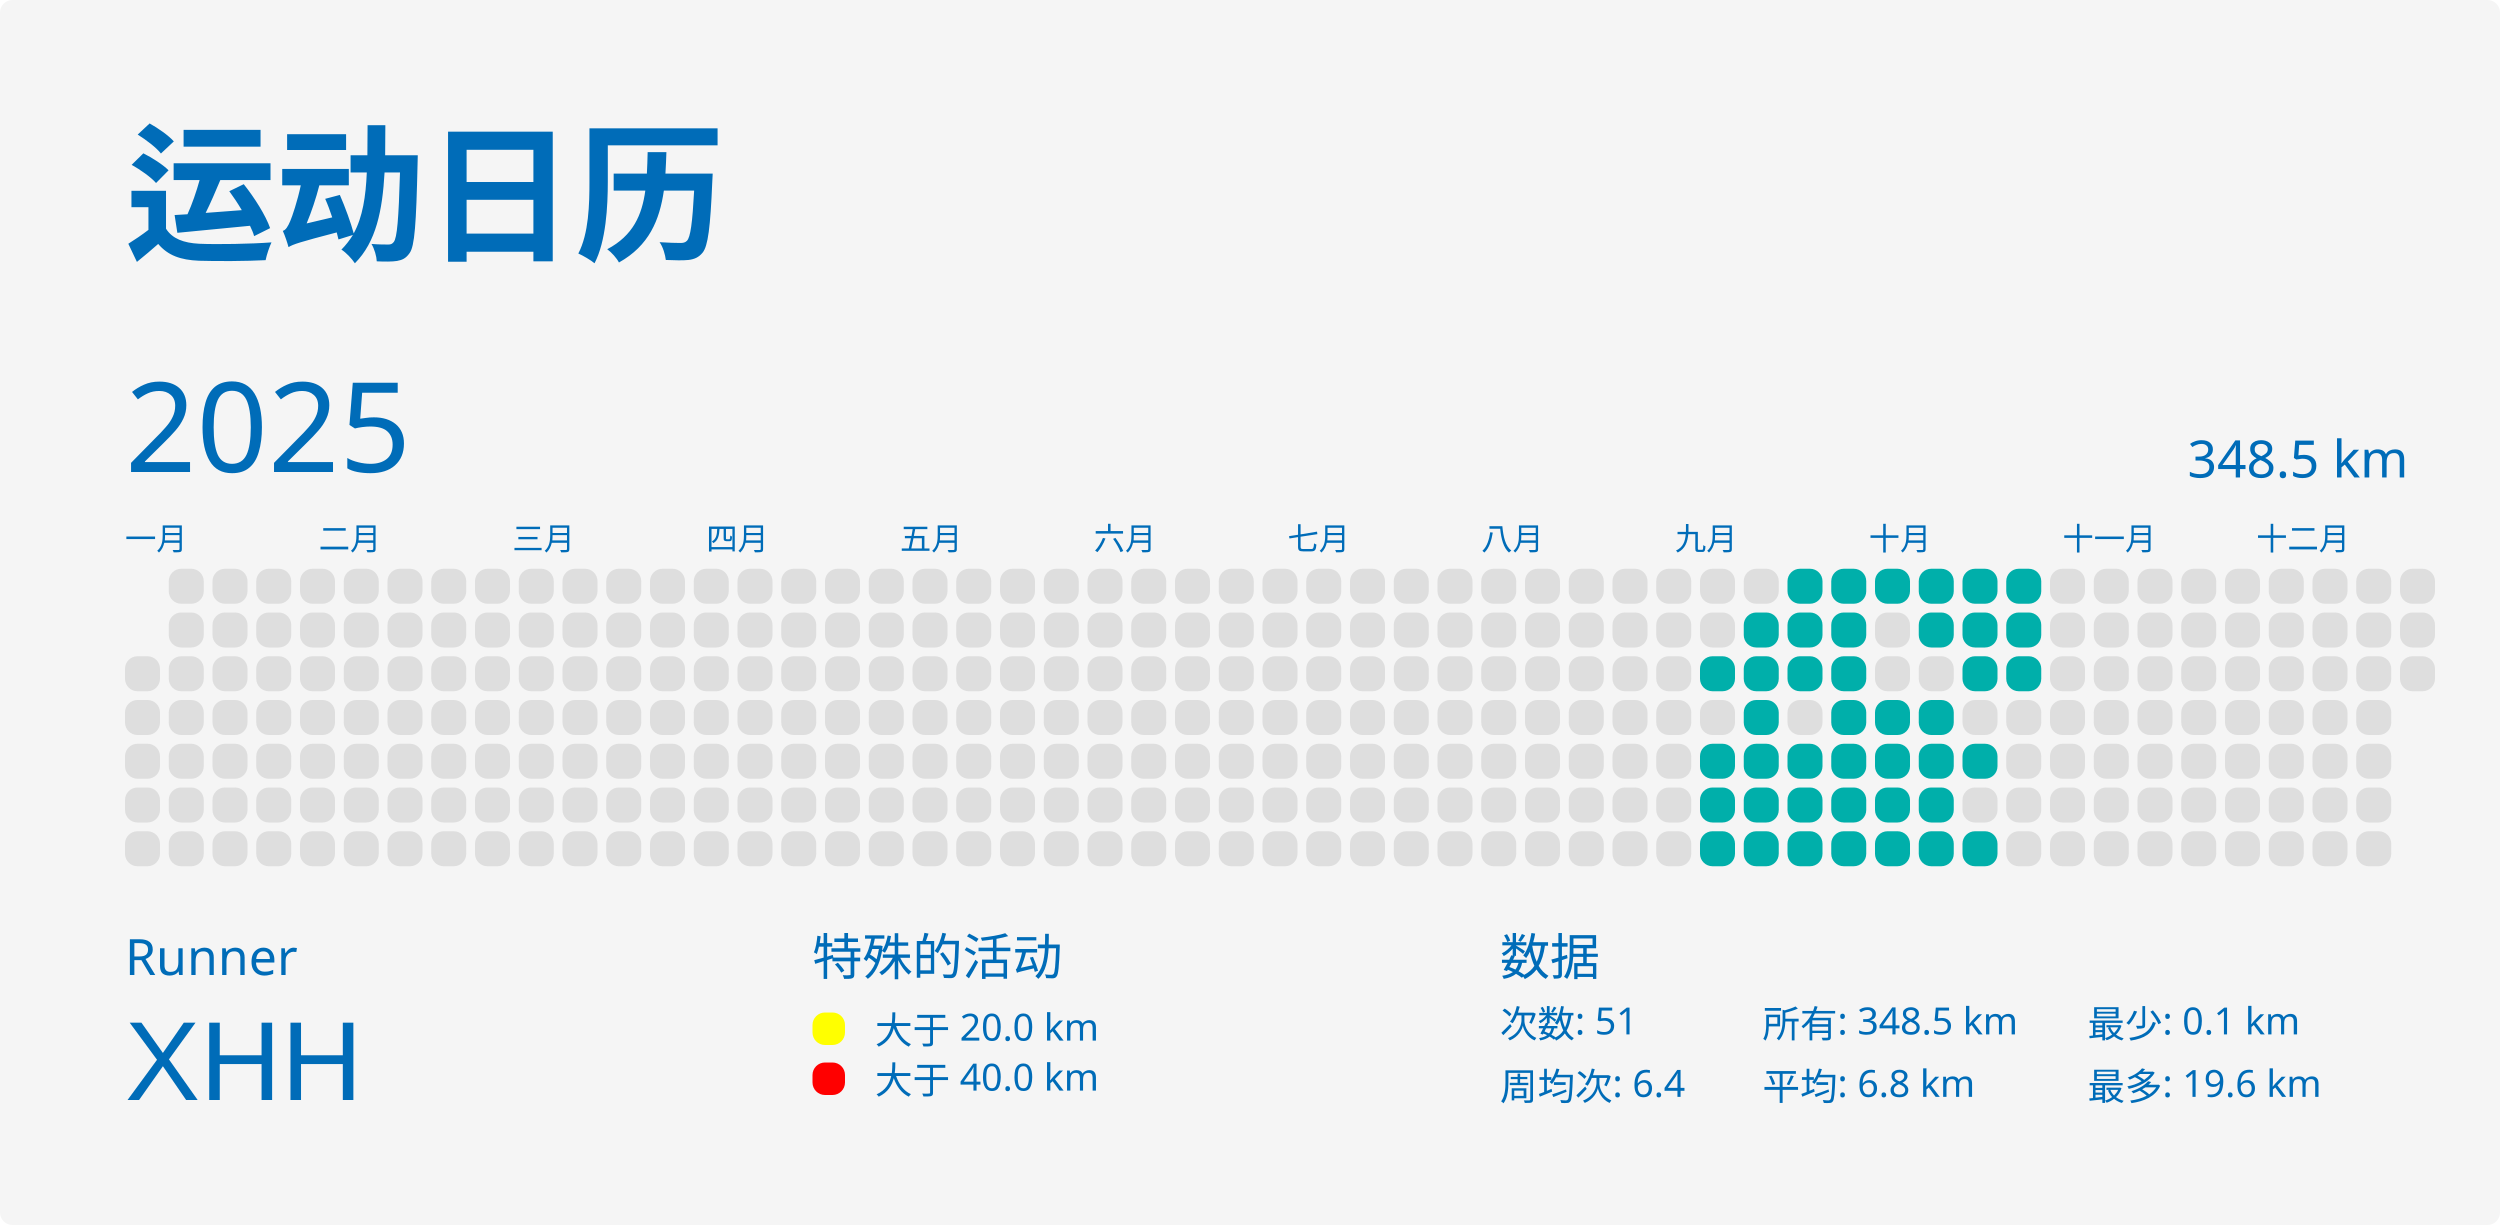
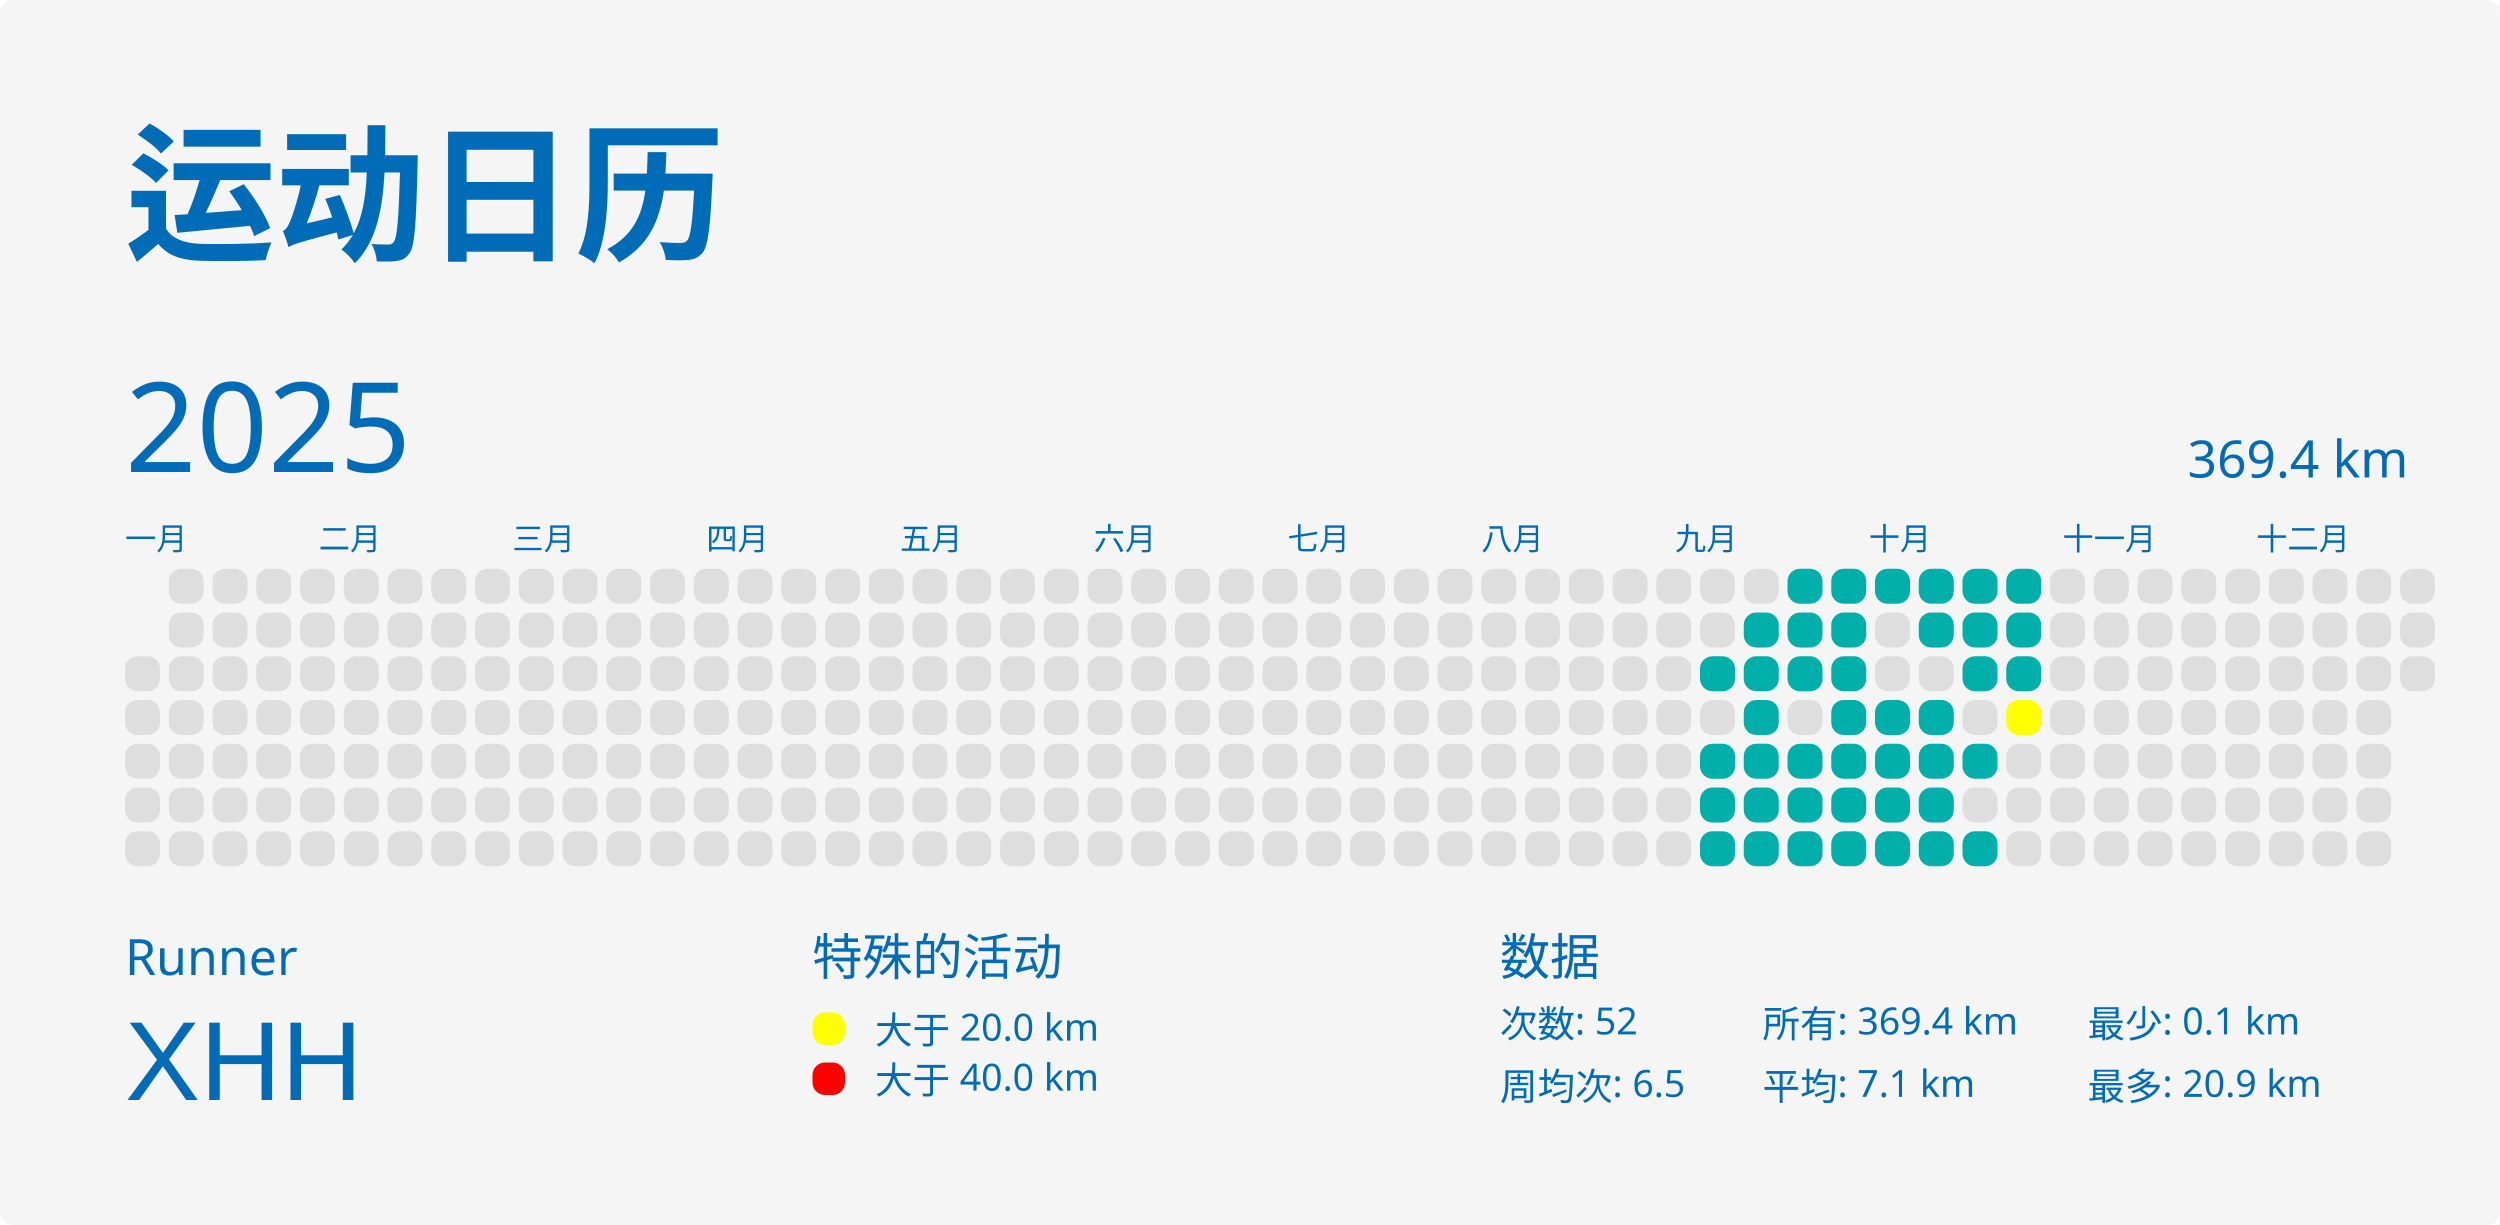
<svg xmlns="http://www.w3.org/2000/svg" baseProfile="full" height="98mm" version="1.1" viewBox="0,0,200,98" width="200mm">
  <defs />
  <rect fill="#f5f5f5" height="98" rx="1" ry="1" width="200" x="0" y="0" />
  <text fill="#006cb8" style="font-size:12px; font-family:MGI-Regular; font-weight:bold;" x="10" y="20">运动日历</text>
  <text fill="#006cb8" style="font-size:4px; font-family:MGI-Regular" x="10" y="78">Runner</text>
  <text fill="#006cb8" style="font-size:9px; font-family:Arial" x="10" y="88">XHH</text>
  <text fill="#006cb8" style="font-size:4px; font-family:MGI-Regular" x="65" y="78">特殊的活动</text>
  <rect fill="yellow" height="2.6" rx="1" ry="1" width="2.6" x="65" y="81" />
  <text fill="#006cb8" style="font-size:3px; font-family:MGI-Regular" x="70" y="83.5">大于 20.0 km</text>
  <rect fill="red" height="2.6" rx="1" ry="1" width="2.6" x="65" y="85" />
  <text fill="#006cb8" style="font-size:3px; font-family:MGI-Regular" x="70" y="87.5">大于 40.0 km</text>
  <text fill="#006cb8" style="font-size:4px; font-family:MGI-Regular" x="120" y="78">数据</text>
-   <text fill="#006cb8" style="font-size:3px; font-family:MGI-Regular" x="120" y="83">次数: 51</text>
-   <text fill="#006cb8" style="font-size:3px; font-family:MGI-Regular" x="120" y="88">周均次: 6.4</text>
-   <text fill="#006cb8" style="font-size:3px; font-family:MGI-Regular" x="141" y="83">所有: 348.5 km</text>
-   <text fill="#006cb8" style="font-size:3px; font-family:MGI-Regular" x="141" y="88">平均: 6.8 km</text>
+   <text fill="#006cb8" style="font-size:3px; font-family:MGI-Regular" x="120" y="83">次数: 52</text>
+   <text fill="#006cb8" style="font-size:3px; font-family:MGI-Regular" x="120" y="88">周均次: 6.5</text>
+   <text fill="#006cb8" style="font-size:3px; font-family:MGI-Regular" x="141" y="83">所有: 369.4 km</text>
+   <text fill="#006cb8" style="font-size:3px; font-family:MGI-Regular" x="141" y="88">平均: 7.1 km</text>
  <text fill="#006cb8" style="font-size:3px; font-family:MGI-Regular" x="167" y="83">最少: 0.1 km</text>
-   <text fill="#006cb8" style="font-size:3px; font-family:MGI-Regular" x="167" y="88">最多: 19.6 km</text>
+   <text fill="#006cb8" style="font-size:3px; font-family:MGI-Regular" x="167" y="88">最多: 20.9 km</text>
  <text dominant-baseline="hanging" fill="#006cb8" style="font-size:10.0px; font-family:MGI-Regular;" x="10" y="30">2025</text>
-   <text dominant-baseline="hanging" fill="#006cb8" style="font-size:4.125px; font-family:MGI-Regular;" x="175" y="35">348.5 km</text>
+   <text dominant-baseline="hanging" fill="#006cb8" style="font-size:4.125px; font-family:MGI-Regular;" x="175" y="35">369.4 km</text>
  <text fill="#006cb8" style="font-size:2.5px; font-family:MGI-Regular" x="10.0" y="44">一月</text>
  <text fill="#006cb8" style="font-size:2.5px; font-family:MGI-Regular" x="25.5" y="44">二月</text>
  <text fill="#006cb8" style="font-size:2.5px; font-family:MGI-Regular" x="41.0" y="44">三月</text>
  <text fill="#006cb8" style="font-size:2.5px; font-family:MGI-Regular" x="56.5" y="44">四月</text>
  <text fill="#006cb8" style="font-size:2.5px; font-family:MGI-Regular" x="72.0" y="44">五月</text>
  <text fill="#006cb8" style="font-size:2.5px; font-family:MGI-Regular" x="87.5" y="44">六月</text>
  <text fill="#006cb8" style="font-size:2.5px; font-family:MGI-Regular" x="103.0" y="44">七月</text>
  <text fill="#006cb8" style="font-size:2.5px; font-family:MGI-Regular" x="118.5" y="44">八月</text>
  <text fill="#006cb8" style="font-size:2.5px; font-family:MGI-Regular" x="134.0" y="44">九月</text>
  <text fill="#006cb8" style="font-size:2.5px; font-family:MGI-Regular" x="149.5" y="44">十月</text>
  <text fill="#006cb8" style="font-size:2.5px; font-family:MGI-Regular" x="165.0" y="44">十一月</text>
  <text fill="#006cb8" style="font-size:2.5px; font-family:MGI-Regular" x="180.5" y="44">十二月</text>
  <rect fill="#dedede" height="2.8" rx="1" ry="1" width="2.8" x="10.0" y="52.5" />
  <rect fill="#dedede" height="2.8" rx="1" ry="1" width="2.8" x="10.0" y="56.0" />
  <rect fill="#dedede" height="2.8" rx="1" ry="1" width="2.8" x="10.0" y="59.5" />
  <rect fill="#dedede" height="2.8" rx="1" ry="1" width="2.8" x="10.0" y="63.0" />
  <rect fill="#dedede" height="2.8" rx="1" ry="1" width="2.8" x="10.0" y="66.5" />
  <rect fill="#dedede" height="2.8" rx="1" ry="1" width="2.8" x="13.5" y="45.5" />
  <rect fill="#dedede" height="2.8" rx="1" ry="1" width="2.8" x="13.5" y="49.0" />
  <rect fill="#dedede" height="2.8" rx="1" ry="1" width="2.8" x="13.5" y="52.5" />
  <rect fill="#dedede" height="2.8" rx="1" ry="1" width="2.8" x="13.5" y="56.0" />
  <rect fill="#dedede" height="2.8" rx="1" ry="1" width="2.8" x="13.5" y="59.5" />
  <rect fill="#dedede" height="2.8" rx="1" ry="1" width="2.8" x="13.5" y="63.0" />
  <rect fill="#dedede" height="2.8" rx="1" ry="1" width="2.8" x="13.5" y="66.5" />
  <rect fill="#dedede" height="2.8" rx="1" ry="1" width="2.8" x="17.0" y="45.5" />
  <rect fill="#dedede" height="2.8" rx="1" ry="1" width="2.8" x="17.0" y="49.0" />
  <rect fill="#dedede" height="2.8" rx="1" ry="1" width="2.8" x="17.0" y="52.5" />
  <rect fill="#dedede" height="2.8" rx="1" ry="1" width="2.8" x="17.0" y="56.0" />
  <rect fill="#dedede" height="2.8" rx="1" ry="1" width="2.8" x="17.0" y="59.5" />
  <rect fill="#dedede" height="2.8" rx="1" ry="1" width="2.8" x="17.0" y="63.0" />
  <rect fill="#dedede" height="2.8" rx="1" ry="1" width="2.8" x="17.0" y="66.5" />
  <rect fill="#dedede" height="2.8" rx="1" ry="1" width="2.8" x="20.5" y="45.5" />
  <rect fill="#dedede" height="2.8" rx="1" ry="1" width="2.8" x="20.5" y="49.0" />
  <rect fill="#dedede" height="2.8" rx="1" ry="1" width="2.8" x="20.5" y="52.5" />
  <rect fill="#dedede" height="2.8" rx="1" ry="1" width="2.8" x="20.5" y="56.0" />
  <rect fill="#dedede" height="2.8" rx="1" ry="1" width="2.8" x="20.5" y="59.5" />
  <rect fill="#dedede" height="2.8" rx="1" ry="1" width="2.8" x="20.5" y="63.0" />
  <rect fill="#dedede" height="2.8" rx="1" ry="1" width="2.8" x="20.5" y="66.5" />
  <rect fill="#dedede" height="2.8" rx="1" ry="1" width="2.8" x="24.0" y="45.5" />
  <rect fill="#dedede" height="2.8" rx="1" ry="1" width="2.8" x="24.0" y="49.0" />
  <rect fill="#dedede" height="2.8" rx="1" ry="1" width="2.8" x="24.0" y="52.5" />
  <rect fill="#dedede" height="2.8" rx="1" ry="1" width="2.8" x="24.0" y="56.0" />
  <rect fill="#dedede" height="2.8" rx="1" ry="1" width="2.8" x="24.0" y="59.5" />
  <rect fill="#dedede" height="2.8" rx="1" ry="1" width="2.8" x="24.0" y="63.0" />
  <rect fill="#dedede" height="2.8" rx="1" ry="1" width="2.8" x="24.0" y="66.5" />
  <rect fill="#dedede" height="2.8" rx="1" ry="1" width="2.8" x="27.5" y="45.5" />
  <rect fill="#dedede" height="2.8" rx="1" ry="1" width="2.8" x="27.5" y="49.0" />
  <rect fill="#dedede" height="2.8" rx="1" ry="1" width="2.8" x="27.5" y="52.5" />
  <rect fill="#dedede" height="2.8" rx="1" ry="1" width="2.8" x="27.5" y="56.0" />
  <rect fill="#dedede" height="2.8" rx="1" ry="1" width="2.8" x="27.5" y="59.5" />
  <rect fill="#dedede" height="2.8" rx="1" ry="1" width="2.8" x="27.5" y="63.0" />
  <rect fill="#dedede" height="2.8" rx="1" ry="1" width="2.8" x="27.5" y="66.5" />
  <rect fill="#dedede" height="2.8" rx="1" ry="1" width="2.8" x="31.0" y="45.5" />
  <rect fill="#dedede" height="2.8" rx="1" ry="1" width="2.8" x="31.0" y="49.0" />
  <rect fill="#dedede" height="2.8" rx="1" ry="1" width="2.8" x="31.0" y="52.5" />
  <rect fill="#dedede" height="2.8" rx="1" ry="1" width="2.8" x="31.0" y="56.0" />
  <rect fill="#dedede" height="2.8" rx="1" ry="1" width="2.8" x="31.0" y="59.5" />
  <rect fill="#dedede" height="2.8" rx="1" ry="1" width="2.8" x="31.0" y="63.0" />
  <rect fill="#dedede" height="2.8" rx="1" ry="1" width="2.8" x="31.0" y="66.5" />
  <rect fill="#dedede" height="2.8" rx="1" ry="1" width="2.8" x="34.5" y="45.5" />
  <rect fill="#dedede" height="2.8" rx="1" ry="1" width="2.8" x="34.5" y="49.0" />
  <rect fill="#dedede" height="2.8" rx="1" ry="1" width="2.8" x="34.5" y="52.5" />
  <rect fill="#dedede" height="2.8" rx="1" ry="1" width="2.8" x="34.5" y="56.0" />
  <rect fill="#dedede" height="2.8" rx="1" ry="1" width="2.8" x="34.5" y="59.5" />
  <rect fill="#dedede" height="2.8" rx="1" ry="1" width="2.8" x="34.5" y="63.0" />
  <rect fill="#dedede" height="2.8" rx="1" ry="1" width="2.8" x="34.5" y="66.5" />
  <rect fill="#dedede" height="2.8" rx="1" ry="1" width="2.8" x="38.0" y="45.5" />
  <rect fill="#dedede" height="2.8" rx="1" ry="1" width="2.8" x="38.0" y="49.0" />
  <rect fill="#dedede" height="2.8" rx="1" ry="1" width="2.8" x="38.0" y="52.5" />
  <rect fill="#dedede" height="2.8" rx="1" ry="1" width="2.8" x="38.0" y="56.0" />
  <rect fill="#dedede" height="2.8" rx="1" ry="1" width="2.8" x="38.0" y="59.5" />
  <rect fill="#dedede" height="2.8" rx="1" ry="1" width="2.8" x="38.0" y="63.0" />
  <rect fill="#dedede" height="2.8" rx="1" ry="1" width="2.8" x="38.0" y="66.5" />
  <rect fill="#dedede" height="2.8" rx="1" ry="1" width="2.8" x="41.5" y="45.5" />
  <rect fill="#dedede" height="2.8" rx="1" ry="1" width="2.8" x="41.5" y="49.0" />
  <rect fill="#dedede" height="2.8" rx="1" ry="1" width="2.8" x="41.5" y="52.5" />
  <rect fill="#dedede" height="2.8" rx="1" ry="1" width="2.8" x="41.5" y="56.0" />
  <rect fill="#dedede" height="2.8" rx="1" ry="1" width="2.8" x="41.5" y="59.5" />
  <rect fill="#dedede" height="2.8" rx="1" ry="1" width="2.8" x="41.5" y="63.0" />
  <rect fill="#dedede" height="2.8" rx="1" ry="1" width="2.8" x="41.5" y="66.5" />
  <rect fill="#dedede" height="2.8" rx="1" ry="1" width="2.8" x="45.0" y="45.5" />
  <rect fill="#dedede" height="2.8" rx="1" ry="1" width="2.8" x="45.0" y="49.0" />
  <rect fill="#dedede" height="2.8" rx="1" ry="1" width="2.8" x="45.0" y="52.5" />
  <rect fill="#dedede" height="2.8" rx="1" ry="1" width="2.8" x="45.0" y="56.0" />
  <rect fill="#dedede" height="2.8" rx="1" ry="1" width="2.8" x="45.0" y="59.5" />
  <rect fill="#dedede" height="2.8" rx="1" ry="1" width="2.8" x="45.0" y="63.0" />
  <rect fill="#dedede" height="2.8" rx="1" ry="1" width="2.8" x="45.0" y="66.5" />
  <rect fill="#dedede" height="2.8" rx="1" ry="1" width="2.8" x="48.5" y="45.5" />
  <rect fill="#dedede" height="2.8" rx="1" ry="1" width="2.8" x="48.5" y="49.0" />
  <rect fill="#dedede" height="2.8" rx="1" ry="1" width="2.8" x="48.5" y="52.5" />
  <rect fill="#dedede" height="2.8" rx="1" ry="1" width="2.8" x="48.5" y="56.0" />
  <rect fill="#dedede" height="2.8" rx="1" ry="1" width="2.8" x="48.5" y="59.5" />
  <rect fill="#dedede" height="2.8" rx="1" ry="1" width="2.8" x="48.5" y="63.0" />
  <rect fill="#dedede" height="2.8" rx="1" ry="1" width="2.8" x="48.5" y="66.5" />
  <rect fill="#dedede" height="2.8" rx="1" ry="1" width="2.8" x="52.0" y="45.5" />
  <rect fill="#dedede" height="2.8" rx="1" ry="1" width="2.8" x="52.0" y="49.0" />
  <rect fill="#dedede" height="2.8" rx="1" ry="1" width="2.8" x="52.0" y="52.5" />
  <rect fill="#dedede" height="2.8" rx="1" ry="1" width="2.8" x="52.0" y="56.0" />
  <rect fill="#dedede" height="2.8" rx="1" ry="1" width="2.8" x="52.0" y="59.5" />
  <rect fill="#dedede" height="2.8" rx="1" ry="1" width="2.8" x="52.0" y="63.0" />
  <rect fill="#dedede" height="2.8" rx="1" ry="1" width="2.8" x="52.0" y="66.5" />
  <rect fill="#dedede" height="2.8" rx="1" ry="1" width="2.8" x="55.5" y="45.5" />
  <rect fill="#dedede" height="2.8" rx="1" ry="1" width="2.8" x="55.5" y="49.0" />
  <rect fill="#dedede" height="2.8" rx="1" ry="1" width="2.8" x="55.5" y="52.5" />
  <rect fill="#dedede" height="2.8" rx="1" ry="1" width="2.8" x="55.5" y="56.0" />
  <rect fill="#dedede" height="2.8" rx="1" ry="1" width="2.8" x="55.5" y="59.5" />
  <rect fill="#dedede" height="2.8" rx="1" ry="1" width="2.8" x="55.5" y="63.0" />
  <rect fill="#dedede" height="2.8" rx="1" ry="1" width="2.8" x="55.5" y="66.5" />
  <rect fill="#dedede" height="2.8" rx="1" ry="1" width="2.8" x="59.0" y="45.5" />
  <rect fill="#dedede" height="2.8" rx="1" ry="1" width="2.8" x="59.0" y="49.0" />
  <rect fill="#dedede" height="2.8" rx="1" ry="1" width="2.8" x="59.0" y="52.5" />
  <rect fill="#dedede" height="2.8" rx="1" ry="1" width="2.8" x="59.0" y="56.0" />
  <rect fill="#dedede" height="2.8" rx="1" ry="1" width="2.8" x="59.0" y="59.5" />
  <rect fill="#dedede" height="2.8" rx="1" ry="1" width="2.8" x="59.0" y="63.0" />
  <rect fill="#dedede" height="2.8" rx="1" ry="1" width="2.8" x="59.0" y="66.5" />
  <rect fill="#dedede" height="2.8" rx="1" ry="1" width="2.8" x="62.5" y="45.5" />
  <rect fill="#dedede" height="2.8" rx="1" ry="1" width="2.8" x="62.5" y="49.0" />
  <rect fill="#dedede" height="2.8" rx="1" ry="1" width="2.8" x="62.5" y="52.5" />
  <rect fill="#dedede" height="2.8" rx="1" ry="1" width="2.8" x="62.5" y="56.0" />
  <rect fill="#dedede" height="2.8" rx="1" ry="1" width="2.8" x="62.5" y="59.5" />
  <rect fill="#dedede" height="2.8" rx="1" ry="1" width="2.8" x="62.5" y="63.0" />
  <rect fill="#dedede" height="2.8" rx="1" ry="1" width="2.8" x="62.5" y="66.5" />
  <rect fill="#dedede" height="2.8" rx="1" ry="1" width="2.8" x="66.0" y="45.5" />
  <rect fill="#dedede" height="2.8" rx="1" ry="1" width="2.8" x="66.0" y="49.0" />
  <rect fill="#dedede" height="2.8" rx="1" ry="1" width="2.8" x="66.0" y="52.5" />
  <rect fill="#dedede" height="2.8" rx="1" ry="1" width="2.8" x="66.0" y="56.0" />
  <rect fill="#dedede" height="2.8" rx="1" ry="1" width="2.8" x="66.0" y="59.5" />
  <rect fill="#dedede" height="2.8" rx="1" ry="1" width="2.8" x="66.0" y="63.0" />
  <rect fill="#dedede" height="2.8" rx="1" ry="1" width="2.8" x="66.0" y="66.5" />
  <rect fill="#dedede" height="2.8" rx="1" ry="1" width="2.8" x="69.5" y="45.5" />
  <rect fill="#dedede" height="2.8" rx="1" ry="1" width="2.8" x="69.5" y="49.0" />
  <rect fill="#dedede" height="2.8" rx="1" ry="1" width="2.8" x="69.5" y="52.5" />
  <rect fill="#dedede" height="2.8" rx="1" ry="1" width="2.8" x="69.5" y="56.0" />
  <rect fill="#dedede" height="2.8" rx="1" ry="1" width="2.8" x="69.5" y="59.5" />
  <rect fill="#dedede" height="2.8" rx="1" ry="1" width="2.8" x="69.5" y="63.0" />
  <rect fill="#dedede" height="2.8" rx="1" ry="1" width="2.8" x="69.5" y="66.5" />
  <rect fill="#dedede" height="2.8" rx="1" ry="1" width="2.8" x="73.0" y="45.5" />
  <rect fill="#dedede" height="2.8" rx="1" ry="1" width="2.8" x="73.0" y="49.0" />
  <rect fill="#dedede" height="2.8" rx="1" ry="1" width="2.8" x="73.0" y="52.5" />
  <rect fill="#dedede" height="2.8" rx="1" ry="1" width="2.8" x="73.0" y="56.0" />
  <rect fill="#dedede" height="2.8" rx="1" ry="1" width="2.8" x="73.0" y="59.5" />
  <rect fill="#dedede" height="2.8" rx="1" ry="1" width="2.8" x="73.0" y="63.0" />
  <rect fill="#dedede" height="2.8" rx="1" ry="1" width="2.8" x="73.0" y="66.5" />
  <rect fill="#dedede" height="2.8" rx="1" ry="1" width="2.8" x="76.5" y="45.5" />
  <rect fill="#dedede" height="2.8" rx="1" ry="1" width="2.8" x="76.5" y="49.0" />
  <rect fill="#dedede" height="2.8" rx="1" ry="1" width="2.8" x="76.5" y="52.5" />
  <rect fill="#dedede" height="2.8" rx="1" ry="1" width="2.8" x="76.5" y="56.0" />
  <rect fill="#dedede" height="2.8" rx="1" ry="1" width="2.8" x="76.5" y="59.5" />
  <rect fill="#dedede" height="2.8" rx="1" ry="1" width="2.8" x="76.5" y="63.0" />
  <rect fill="#dedede" height="2.8" rx="1" ry="1" width="2.8" x="76.5" y="66.5" />
  <rect fill="#dedede" height="2.8" rx="1" ry="1" width="2.8" x="80.0" y="45.5" />
  <rect fill="#dedede" height="2.8" rx="1" ry="1" width="2.8" x="80.0" y="49.0" />
  <rect fill="#dedede" height="2.8" rx="1" ry="1" width="2.8" x="80.0" y="52.5" />
  <rect fill="#dedede" height="2.8" rx="1" ry="1" width="2.8" x="80.0" y="56.0" />
  <rect fill="#dedede" height="2.8" rx="1" ry="1" width="2.8" x="80.0" y="59.5" />
  <rect fill="#dedede" height="2.8" rx="1" ry="1" width="2.8" x="80.0" y="63.0" />
  <rect fill="#dedede" height="2.8" rx="1" ry="1" width="2.8" x="80.0" y="66.5" />
  <rect fill="#dedede" height="2.8" rx="1" ry="1" width="2.8" x="83.5" y="45.5" />
  <rect fill="#dedede" height="2.8" rx="1" ry="1" width="2.8" x="83.5" y="49.0" />
  <rect fill="#dedede" height="2.8" rx="1" ry="1" width="2.8" x="83.5" y="52.5" />
  <rect fill="#dedede" height="2.8" rx="1" ry="1" width="2.8" x="83.5" y="56.0" />
  <rect fill="#dedede" height="2.8" rx="1" ry="1" width="2.8" x="83.5" y="59.5" />
  <rect fill="#dedede" height="2.8" rx="1" ry="1" width="2.8" x="83.5" y="63.0" />
  <rect fill="#dedede" height="2.8" rx="1" ry="1" width="2.8" x="83.5" y="66.5" />
  <rect fill="#dedede" height="2.8" rx="1" ry="1" width="2.8" x="87.0" y="45.5" />
  <rect fill="#dedede" height="2.8" rx="1" ry="1" width="2.8" x="87.0" y="49.0" />
  <rect fill="#dedede" height="2.8" rx="1" ry="1" width="2.8" x="87.0" y="52.5" />
  <rect fill="#dedede" height="2.8" rx="1" ry="1" width="2.8" x="87.0" y="56.0" />
  <rect fill="#dedede" height="2.8" rx="1" ry="1" width="2.8" x="87.0" y="59.5" />
  <rect fill="#dedede" height="2.8" rx="1" ry="1" width="2.8" x="87.0" y="63.0" />
  <rect fill="#dedede" height="2.8" rx="1" ry="1" width="2.8" x="87.0" y="66.5" />
  <rect fill="#dedede" height="2.8" rx="1" ry="1" width="2.8" x="90.5" y="45.5" />
  <rect fill="#dedede" height="2.8" rx="1" ry="1" width="2.8" x="90.5" y="49.0" />
  <rect fill="#dedede" height="2.8" rx="1" ry="1" width="2.8" x="90.5" y="52.5" />
  <rect fill="#dedede" height="2.8" rx="1" ry="1" width="2.8" x="90.5" y="56.0" />
  <rect fill="#dedede" height="2.8" rx="1" ry="1" width="2.8" x="90.5" y="59.5" />
  <rect fill="#dedede" height="2.8" rx="1" ry="1" width="2.8" x="90.5" y="63.0" />
  <rect fill="#dedede" height="2.8" rx="1" ry="1" width="2.8" x="90.5" y="66.5" />
  <rect fill="#dedede" height="2.8" rx="1" ry="1" width="2.8" x="94.0" y="45.5" />
  <rect fill="#dedede" height="2.8" rx="1" ry="1" width="2.8" x="94.0" y="49.0" />
  <rect fill="#dedede" height="2.8" rx="1" ry="1" width="2.8" x="94.0" y="52.5" />
  <rect fill="#dedede" height="2.8" rx="1" ry="1" width="2.8" x="94.0" y="56.0" />
  <rect fill="#dedede" height="2.8" rx="1" ry="1" width="2.8" x="94.0" y="59.5" />
  <rect fill="#dedede" height="2.8" rx="1" ry="1" width="2.8" x="94.0" y="63.0" />
  <rect fill="#dedede" height="2.8" rx="1" ry="1" width="2.8" x="94.0" y="66.5" />
  <rect fill="#dedede" height="2.8" rx="1" ry="1" width="2.8" x="97.5" y="45.5" />
  <rect fill="#dedede" height="2.8" rx="1" ry="1" width="2.8" x="97.5" y="49.0" />
  <rect fill="#dedede" height="2.8" rx="1" ry="1" width="2.8" x="97.5" y="52.5" />
  <rect fill="#dedede" height="2.8" rx="1" ry="1" width="2.8" x="97.5" y="56.0" />
  <rect fill="#dedede" height="2.8" rx="1" ry="1" width="2.8" x="97.5" y="59.5" />
  <rect fill="#dedede" height="2.8" rx="1" ry="1" width="2.8" x="97.5" y="63.0" />
  <rect fill="#dedede" height="2.8" rx="1" ry="1" width="2.8" x="97.5" y="66.5" />
  <rect fill="#dedede" height="2.8" rx="1" ry="1" width="2.8" x="101.0" y="45.5" />
  <rect fill="#dedede" height="2.8" rx="1" ry="1" width="2.8" x="101.0" y="49.0" />
  <rect fill="#dedede" height="2.8" rx="1" ry="1" width="2.8" x="101.0" y="52.5" />
  <rect fill="#dedede" height="2.8" rx="1" ry="1" width="2.8" x="101.0" y="56.0" />
  <rect fill="#dedede" height="2.8" rx="1" ry="1" width="2.8" x="101.0" y="59.5" />
  <rect fill="#dedede" height="2.8" rx="1" ry="1" width="2.8" x="101.0" y="63.0" />
  <rect fill="#dedede" height="2.8" rx="1" ry="1" width="2.8" x="101.0" y="66.5" />
  <rect fill="#dedede" height="2.8" rx="1" ry="1" width="2.8" x="104.5" y="45.5" />
  <rect fill="#dedede" height="2.8" rx="1" ry="1" width="2.8" x="104.5" y="49.0" />
  <rect fill="#dedede" height="2.8" rx="1" ry="1" width="2.8" x="104.5" y="52.5" />
  <rect fill="#dedede" height="2.8" rx="1" ry="1" width="2.8" x="104.5" y="56.0" />
  <rect fill="#dedede" height="2.8" rx="1" ry="1" width="2.8" x="104.5" y="59.5" />
  <rect fill="#dedede" height="2.8" rx="1" ry="1" width="2.8" x="104.5" y="63.0" />
  <rect fill="#dedede" height="2.8" rx="1" ry="1" width="2.8" x="104.5" y="66.5" />
  <rect fill="#dedede" height="2.8" rx="1" ry="1" width="2.8" x="108.0" y="45.5" />
  <rect fill="#dedede" height="2.8" rx="1" ry="1" width="2.8" x="108.0" y="49.0" />
  <rect fill="#dedede" height="2.8" rx="1" ry="1" width="2.8" x="108.0" y="52.5" />
  <rect fill="#dedede" height="2.8" rx="1" ry="1" width="2.8" x="108.0" y="56.0" />
  <rect fill="#dedede" height="2.8" rx="1" ry="1" width="2.8" x="108.0" y="59.5" />
  <rect fill="#dedede" height="2.8" rx="1" ry="1" width="2.8" x="108.0" y="63.0" />
  <rect fill="#dedede" height="2.8" rx="1" ry="1" width="2.8" x="108.0" y="66.5" />
  <rect fill="#dedede" height="2.8" rx="1" ry="1" width="2.8" x="111.5" y="45.5" />
  <rect fill="#dedede" height="2.8" rx="1" ry="1" width="2.8" x="111.5" y="49.0" />
  <rect fill="#dedede" height="2.8" rx="1" ry="1" width="2.8" x="111.5" y="52.5" />
  <rect fill="#dedede" height="2.8" rx="1" ry="1" width="2.8" x="111.5" y="56.0" />
  <rect fill="#dedede" height="2.8" rx="1" ry="1" width="2.8" x="111.5" y="59.5" />
  <rect fill="#dedede" height="2.8" rx="1" ry="1" width="2.8" x="111.5" y="63.0" />
  <rect fill="#dedede" height="2.8" rx="1" ry="1" width="2.8" x="111.5" y="66.5" />
  <rect fill="#dedede" height="2.8" rx="1" ry="1" width="2.8" x="115.0" y="45.5" />
  <rect fill="#dedede" height="2.8" rx="1" ry="1" width="2.8" x="115.0" y="49.0" />
  <rect fill="#dedede" height="2.8" rx="1" ry="1" width="2.8" x="115.0" y="52.5" />
  <rect fill="#dedede" height="2.8" rx="1" ry="1" width="2.8" x="115.0" y="56.0" />
  <rect fill="#dedede" height="2.8" rx="1" ry="1" width="2.8" x="115.0" y="59.5" />
  <rect fill="#dedede" height="2.8" rx="1" ry="1" width="2.8" x="115.0" y="63.0" />
  <rect fill="#dedede" height="2.8" rx="1" ry="1" width="2.8" x="115.0" y="66.5" />
  <rect fill="#dedede" height="2.8" rx="1" ry="1" width="2.8" x="118.5" y="45.5" />
  <rect fill="#dedede" height="2.8" rx="1" ry="1" width="2.8" x="118.5" y="49.0" />
  <rect fill="#dedede" height="2.8" rx="1" ry="1" width="2.8" x="118.5" y="52.5" />
  <rect fill="#dedede" height="2.8" rx="1" ry="1" width="2.8" x="118.5" y="56.0" />
  <rect fill="#dedede" height="2.8" rx="1" ry="1" width="2.8" x="118.5" y="59.5" />
  <rect fill="#dedede" height="2.8" rx="1" ry="1" width="2.8" x="118.5" y="63.0" />
  <rect fill="#dedede" height="2.8" rx="1" ry="1" width="2.8" x="118.5" y="66.5" />
  <rect fill="#dedede" height="2.8" rx="1" ry="1" width="2.8" x="122.0" y="45.5" />
  <rect fill="#dedede" height="2.8" rx="1" ry="1" width="2.8" x="122.0" y="49.0" />
  <rect fill="#dedede" height="2.8" rx="1" ry="1" width="2.8" x="122.0" y="52.5" />
  <rect fill="#dedede" height="2.8" rx="1" ry="1" width="2.8" x="122.0" y="56.0" />
  <rect fill="#dedede" height="2.8" rx="1" ry="1" width="2.8" x="122.0" y="59.5" />
  <rect fill="#dedede" height="2.8" rx="1" ry="1" width="2.8" x="122.0" y="63.0" />
  <rect fill="#dedede" height="2.8" rx="1" ry="1" width="2.8" x="122.0" y="66.5" />
  <rect fill="#dedede" height="2.8" rx="1" ry="1" width="2.8" x="125.5" y="45.5" />
  <rect fill="#dedede" height="2.8" rx="1" ry="1" width="2.8" x="125.5" y="49.0" />
  <rect fill="#dedede" height="2.8" rx="1" ry="1" width="2.8" x="125.5" y="52.5" />
  <rect fill="#dedede" height="2.8" rx="1" ry="1" width="2.8" x="125.5" y="56.0" />
  <rect fill="#dedede" height="2.8" rx="1" ry="1" width="2.8" x="125.5" y="59.5" />
  <rect fill="#dedede" height="2.8" rx="1" ry="1" width="2.8" x="125.5" y="63.0" />
  <rect fill="#dedede" height="2.8" rx="1" ry="1" width="2.8" x="125.5" y="66.5" />
  <rect fill="#dedede" height="2.8" rx="1" ry="1" width="2.8" x="129.0" y="45.5" />
  <rect fill="#dedede" height="2.8" rx="1" ry="1" width="2.8" x="129.0" y="49.0" />
  <rect fill="#dedede" height="2.8" rx="1" ry="1" width="2.8" x="129.0" y="52.5" />
  <rect fill="#dedede" height="2.8" rx="1" ry="1" width="2.8" x="129.0" y="56.0" />
  <rect fill="#dedede" height="2.8" rx="1" ry="1" width="2.8" x="129.0" y="59.5" />
  <rect fill="#dedede" height="2.8" rx="1" ry="1" width="2.8" x="129.0" y="63.0" />
  <rect fill="#dedede" height="2.8" rx="1" ry="1" width="2.8" x="129.0" y="66.5" />
  <rect fill="#dedede" height="2.8" rx="1" ry="1" width="2.8" x="132.5" y="45.5" />
  <rect fill="#dedede" height="2.8" rx="1" ry="1" width="2.8" x="132.5" y="49.0" />
  <rect fill="#dedede" height="2.8" rx="1" ry="1" width="2.8" x="132.5" y="52.5" />
  <rect fill="#dedede" height="2.8" rx="1" ry="1" width="2.8" x="132.5" y="56.0" />
  <rect fill="#dedede" height="2.8" rx="1" ry="1" width="2.8" x="132.5" y="59.5" />
  <rect fill="#dedede" height="2.8" rx="1" ry="1" width="2.8" x="132.5" y="63.0" />
  <rect fill="#dedede" height="2.8" rx="1" ry="1" width="2.8" x="132.5" y="66.5" />
  <rect fill="#dedede" height="2.8" rx="1" ry="1" width="2.8" x="136.0" y="45.5" />
  <rect fill="#dedede" height="2.8" rx="1" ry="1" width="2.8" x="136.0" y="49.0" />
  <rect fill="#00AFAA" height="2.8" rx="1" ry="1" width="2.8" x="136.0" y="52.5" />
  <rect fill="#dedede" height="2.8" rx="1" ry="1" width="2.8" x="136.0" y="56.0" />
  <rect fill="#00AFAA" height="2.8" rx="1" ry="1" width="2.8" x="136.0" y="59.5" />
  <rect fill="#00AFAA" height="2.8" rx="1" ry="1" width="2.8" x="136.0" y="63.0" />
  <rect fill="#00AFAA" height="2.8" rx="1" ry="1" width="2.8" x="136.0" y="66.5" />
  <rect fill="#dedede" height="2.8" rx="1" ry="1" width="2.8" x="139.5" y="45.5" />
  <rect fill="#00AFAA" height="2.8" rx="1" ry="1" width="2.8" x="139.5" y="49.0" />
  <rect fill="#00AFAA" height="2.8" rx="1" ry="1" width="2.8" x="139.5" y="52.5" />
  <rect fill="#00AFAA" height="2.8" rx="1" ry="1" width="2.8" x="139.5" y="56.0" />
  <rect fill="#00AFAA" height="2.8" rx="1" ry="1" width="2.8" x="139.5" y="59.5" />
  <rect fill="#00AFAA" height="2.8" rx="1" ry="1" width="2.8" x="139.5" y="63.0" />
  <rect fill="#00AFAA" height="2.8" rx="1" ry="1" width="2.8" x="139.5" y="66.5" />
  <rect fill="#00AFAA" height="2.8" rx="1" ry="1" width="2.8" x="143.0" y="45.5" />
  <rect fill="#00AFAA" height="2.8" rx="1" ry="1" width="2.8" x="143.0" y="49.0" />
  <rect fill="#00AFAA" height="2.8" rx="1" ry="1" width="2.8" x="143.0" y="52.5" />
  <rect fill="#dedede" height="2.8" rx="1" ry="1" width="2.8" x="143.0" y="56.0" />
  <rect fill="#00AFAA" height="2.8" rx="1" ry="1" width="2.8" x="143.0" y="59.5" />
  <rect fill="#00AFAA" height="2.8" rx="1" ry="1" width="2.8" x="143.0" y="63.0" />
  <rect fill="#00AFAA" height="2.8" rx="1" ry="1" width="2.8" x="143.0" y="66.5" />
  <rect fill="#00AFAA" height="2.8" rx="1" ry="1" width="2.8" x="146.5" y="45.5" />
  <rect fill="#00AFAA" height="2.8" rx="1" ry="1" width="2.8" x="146.5" y="49.0" />
  <rect fill="#00AFAA" height="2.8" rx="1" ry="1" width="2.8" x="146.5" y="52.5" />
  <rect fill="#00AFAA" height="2.8" rx="1" ry="1" width="2.8" x="146.5" y="56.0" />
  <rect fill="#00AFAA" height="2.8" rx="1" ry="1" width="2.8" x="146.5" y="59.5" />
  <rect fill="#00AFAA" height="2.8" rx="1" ry="1" width="2.8" x="146.5" y="63.0" />
  <rect fill="#00AFAA" height="2.8" rx="1" ry="1" width="2.8" x="146.5" y="66.5" />
  <rect fill="#00AFAA" height="2.8" rx="1" ry="1" width="2.8" x="150.0" y="45.5" />
  <rect fill="#dedede" height="2.8" rx="1" ry="1" width="2.8" x="150.0" y="49.0" />
  <rect fill="#dedede" height="2.8" rx="1" ry="1" width="2.8" x="150.0" y="52.5" />
  <rect fill="#00AFAA" height="2.8" rx="1" ry="1" width="2.8" x="150.0" y="56.0" />
  <rect fill="#00AFAA" height="2.8" rx="1" ry="1" width="2.8" x="150.0" y="59.5" />
  <rect fill="#00AFAA" height="2.8" rx="1" ry="1" width="2.8" x="150.0" y="63.0" />
  <rect fill="#00AFAA" height="2.8" rx="1" ry="1" width="2.8" x="150.0" y="66.5" />
  <rect fill="#00AFAA" height="2.8" rx="1" ry="1" width="2.8" x="153.5" y="45.5" />
  <rect fill="#00AFAA" height="2.8" rx="1" ry="1" width="2.8" x="153.5" y="49.0" />
  <rect fill="#dedede" height="2.8" rx="1" ry="1" width="2.8" x="153.5" y="52.5" />
  <rect fill="#00AFAA" height="2.8" rx="1" ry="1" width="2.8" x="153.5" y="56.0" />
  <rect fill="#00AFAA" height="2.8" rx="1" ry="1" width="2.8" x="153.5" y="59.5" />
  <rect fill="#00AFAA" height="2.8" rx="1" ry="1" width="2.8" x="153.5" y="63.0" />
  <rect fill="#00AFAA" height="2.8" rx="1" ry="1" width="2.8" x="153.5" y="66.5" />
  <rect fill="#00AFAA" height="2.8" rx="1" ry="1" width="2.8" x="157.0" y="45.5" />
  <rect fill="#00AFAA" height="2.8" rx="1" ry="1" width="2.8" x="157.0" y="49.0" />
  <rect fill="#00AFAA" height="2.8" rx="1" ry="1" width="2.8" x="157.0" y="52.5" />
  <rect fill="#dedede" height="2.8" rx="1" ry="1" width="2.8" x="157.0" y="56.0" />
  <rect fill="#00AFAA" height="2.8" rx="1" ry="1" width="2.8" x="157.0" y="59.5" />
  <rect fill="#dedede" height="2.8" rx="1" ry="1" width="2.8" x="157.0" y="63.0" />
  <rect fill="#00AFAA" height="2.8" rx="1" ry="1" width="2.8" x="157.0" y="66.5" />
  <rect fill="#00AFAA" height="2.8" rx="1" ry="1" width="2.8" x="160.5" y="45.5" />
  <rect fill="#00AFAA" height="2.8" rx="1" ry="1" width="2.8" x="160.5" y="49.0" />
  <rect fill="#00AFAA" height="2.8" rx="1" ry="1" width="2.8" x="160.5" y="52.5" />
-   <rect fill="#dedede" height="2.8" rx="1" ry="1" width="2.8" x="160.5" y="56.0" />
+   <rect fill="yellow" height="2.8" rx="1" ry="1" width="2.8" x="160.5" y="56.0" />
  <rect fill="#dedede" height="2.8" rx="1" ry="1" width="2.8" x="160.5" y="59.5" />
  <rect fill="#dedede" height="2.8" rx="1" ry="1" width="2.8" x="160.5" y="63.0" />
  <rect fill="#dedede" height="2.8" rx="1" ry="1" width="2.8" x="160.5" y="66.5" />
  <rect fill="#dedede" height="2.8" rx="1" ry="1" width="2.8" x="164.0" y="45.5" />
  <rect fill="#dedede" height="2.8" rx="1" ry="1" width="2.8" x="164.0" y="49.0" />
  <rect fill="#dedede" height="2.8" rx="1" ry="1" width="2.8" x="164.0" y="52.5" />
  <rect fill="#dedede" height="2.8" rx="1" ry="1" width="2.8" x="164.0" y="56.0" />
  <rect fill="#dedede" height="2.8" rx="1" ry="1" width="2.8" x="164.0" y="59.5" />
  <rect fill="#dedede" height="2.8" rx="1" ry="1" width="2.8" x="164.0" y="63.0" />
  <rect fill="#dedede" height="2.8" rx="1" ry="1" width="2.8" x="164.0" y="66.5" />
  <rect fill="#dedede" height="2.8" rx="1" ry="1" width="2.8" x="167.5" y="45.5" />
  <rect fill="#dedede" height="2.8" rx="1" ry="1" width="2.8" x="167.5" y="49.0" />
  <rect fill="#dedede" height="2.8" rx="1" ry="1" width="2.8" x="167.5" y="52.5" />
  <rect fill="#dedede" height="2.8" rx="1" ry="1" width="2.8" x="167.5" y="56.0" />
  <rect fill="#dedede" height="2.8" rx="1" ry="1" width="2.8" x="167.5" y="59.5" />
  <rect fill="#dedede" height="2.8" rx="1" ry="1" width="2.8" x="167.5" y="63.0" />
  <rect fill="#dedede" height="2.8" rx="1" ry="1" width="2.8" x="167.5" y="66.5" />
  <rect fill="#dedede" height="2.8" rx="1" ry="1" width="2.8" x="171.0" y="45.5" />
  <rect fill="#dedede" height="2.8" rx="1" ry="1" width="2.8" x="171.0" y="49.0" />
  <rect fill="#dedede" height="2.8" rx="1" ry="1" width="2.8" x="171.0" y="52.5" />
  <rect fill="#dedede" height="2.8" rx="1" ry="1" width="2.8" x="171.0" y="56.0" />
  <rect fill="#dedede" height="2.8" rx="1" ry="1" width="2.8" x="171.0" y="59.5" />
  <rect fill="#dedede" height="2.8" rx="1" ry="1" width="2.8" x="171.0" y="63.0" />
  <rect fill="#dedede" height="2.8" rx="1" ry="1" width="2.8" x="171.0" y="66.5" />
  <rect fill="#dedede" height="2.8" rx="1" ry="1" width="2.8" x="174.5" y="45.5" />
  <rect fill="#dedede" height="2.8" rx="1" ry="1" width="2.8" x="174.5" y="49.0" />
  <rect fill="#dedede" height="2.8" rx="1" ry="1" width="2.8" x="174.5" y="52.5" />
  <rect fill="#dedede" height="2.8" rx="1" ry="1" width="2.8" x="174.5" y="56.0" />
  <rect fill="#dedede" height="2.8" rx="1" ry="1" width="2.8" x="174.5" y="59.5" />
  <rect fill="#dedede" height="2.8" rx="1" ry="1" width="2.8" x="174.5" y="63.0" />
  <rect fill="#dedede" height="2.8" rx="1" ry="1" width="2.8" x="174.5" y="66.5" />
  <rect fill="#dedede" height="2.8" rx="1" ry="1" width="2.8" x="178.0" y="45.5" />
  <rect fill="#dedede" height="2.8" rx="1" ry="1" width="2.8" x="178.0" y="49.0" />
  <rect fill="#dedede" height="2.8" rx="1" ry="1" width="2.8" x="178.0" y="52.5" />
  <rect fill="#dedede" height="2.8" rx="1" ry="1" width="2.8" x="178.0" y="56.0" />
  <rect fill="#dedede" height="2.8" rx="1" ry="1" width="2.8" x="178.0" y="59.5" />
  <rect fill="#dedede" height="2.8" rx="1" ry="1" width="2.8" x="178.0" y="63.0" />
  <rect fill="#dedede" height="2.8" rx="1" ry="1" width="2.8" x="178.0" y="66.5" />
  <rect fill="#dedede" height="2.8" rx="1" ry="1" width="2.8" x="181.5" y="45.5" />
  <rect fill="#dedede" height="2.8" rx="1" ry="1" width="2.8" x="181.5" y="49.0" />
  <rect fill="#dedede" height="2.8" rx="1" ry="1" width="2.8" x="181.5" y="52.5" />
  <rect fill="#dedede" height="2.8" rx="1" ry="1" width="2.8" x="181.5" y="56.0" />
  <rect fill="#dedede" height="2.8" rx="1" ry="1" width="2.8" x="181.5" y="59.5" />
  <rect fill="#dedede" height="2.8" rx="1" ry="1" width="2.8" x="181.5" y="63.0" />
  <rect fill="#dedede" height="2.8" rx="1" ry="1" width="2.8" x="181.5" y="66.5" />
  <rect fill="#dedede" height="2.8" rx="1" ry="1" width="2.8" x="185.0" y="45.5" />
  <rect fill="#dedede" height="2.8" rx="1" ry="1" width="2.8" x="185.0" y="49.0" />
  <rect fill="#dedede" height="2.8" rx="1" ry="1" width="2.8" x="185.0" y="52.5" />
  <rect fill="#dedede" height="2.8" rx="1" ry="1" width="2.8" x="185.0" y="56.0" />
  <rect fill="#dedede" height="2.8" rx="1" ry="1" width="2.8" x="185.0" y="59.5" />
  <rect fill="#dedede" height="2.8" rx="1" ry="1" width="2.8" x="185.0" y="63.0" />
  <rect fill="#dedede" height="2.8" rx="1" ry="1" width="2.8" x="185.0" y="66.5" />
  <rect fill="#dedede" height="2.8" rx="1" ry="1" width="2.8" x="188.5" y="45.5" />
  <rect fill="#dedede" height="2.8" rx="1" ry="1" width="2.8" x="188.5" y="49.0" />
  <rect fill="#dedede" height="2.8" rx="1" ry="1" width="2.8" x="188.5" y="52.5" />
  <rect fill="#dedede" height="2.8" rx="1" ry="1" width="2.8" x="188.5" y="56.0" />
  <rect fill="#dedede" height="2.8" rx="1" ry="1" width="2.8" x="188.5" y="59.5" />
  <rect fill="#dedede" height="2.8" rx="1" ry="1" width="2.8" x="188.5" y="63.0" />
  <rect fill="#dedede" height="2.8" rx="1" ry="1" width="2.8" x="188.5" y="66.5" />
  <rect fill="#dedede" height="2.8" rx="1" ry="1" width="2.8" x="192.0" y="45.5" />
  <rect fill="#dedede" height="2.8" rx="1" ry="1" width="2.8" x="192.0" y="49.0" />
  <rect fill="#dedede" height="2.8" rx="1" ry="1" width="2.8" x="192.0" y="52.5" />
</svg>
